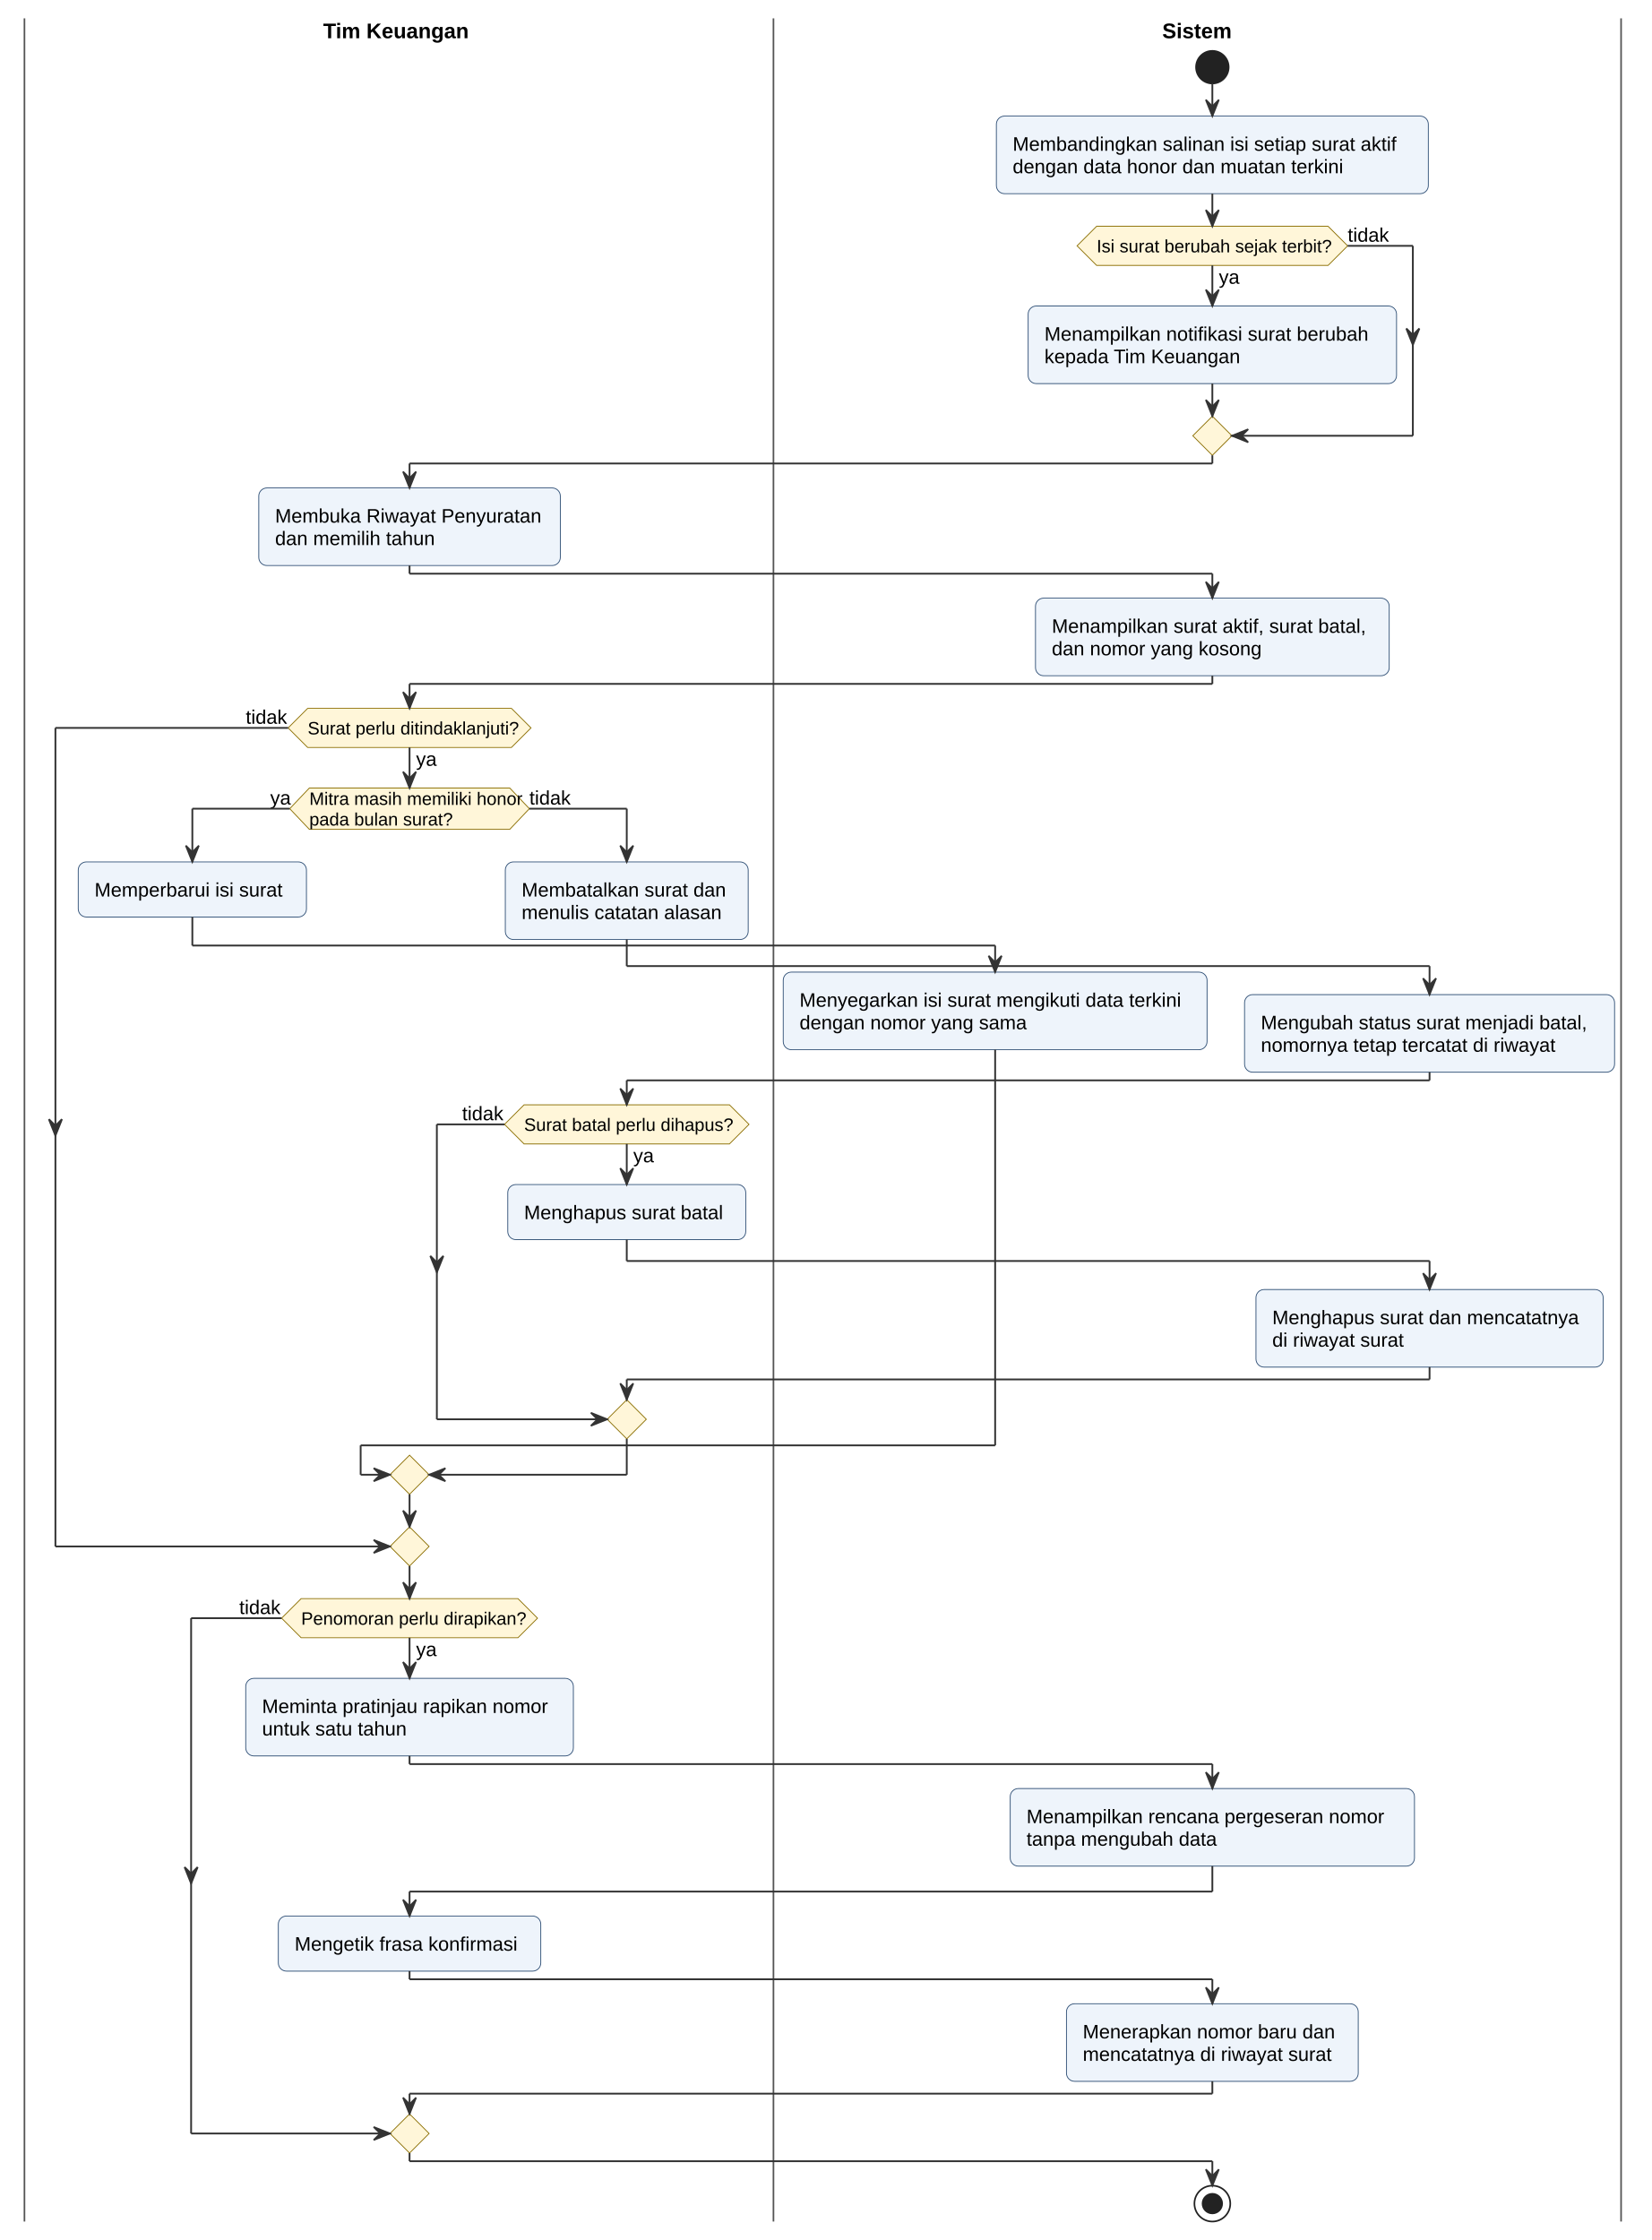
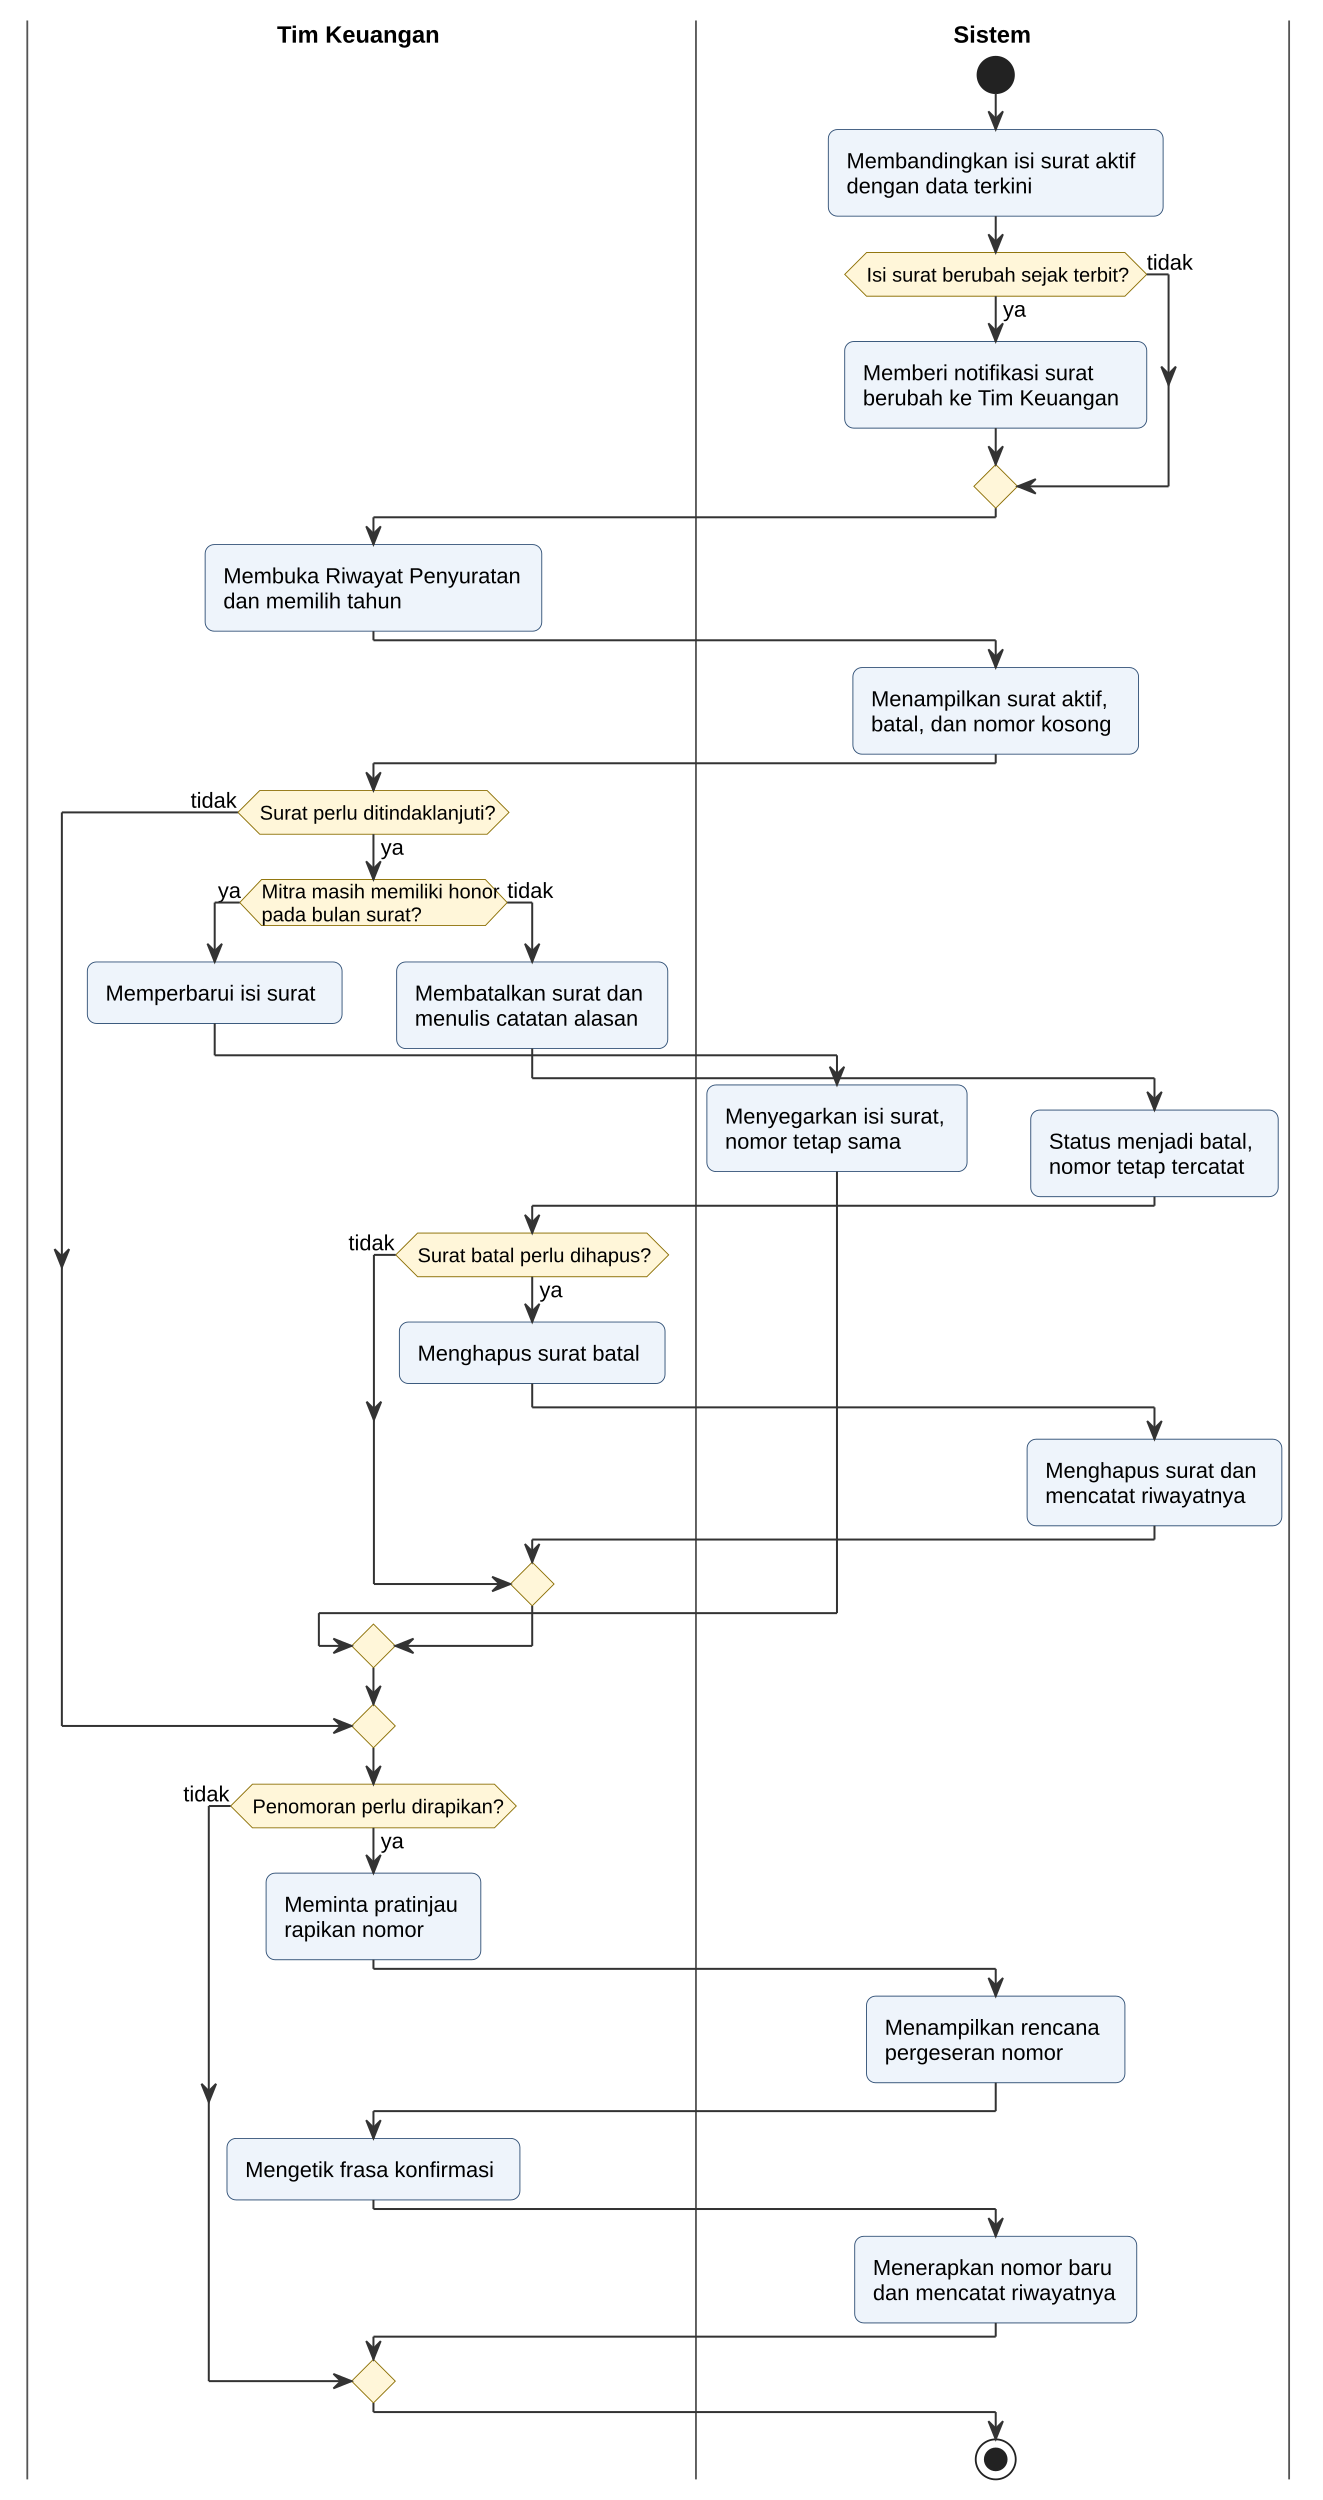
- <svg xmlns="http://www.w3.org/2000/svg" contentStyleType="text/css" height="1374px" preserveAspectRatio="none" style="width:1013px;height:1374px;background:#FFFFFF;" version="1.1" viewBox="0 0 1013 1374" width="1013px" zoomAndPan="magnify">
+ <svg xmlns="http://www.w3.org/2000/svg" contentStyleType="text/css" height="1374px" preserveAspectRatio="none" style="width:727px;height:1374px;background:#FFFFFF;" version="1.1" viewBox="0 0 727 1374" width="727px" zoomAndPan="magnify">
  <defs />
  <g>
-     <rect fill="none" height="14.949" style="stroke:none;stroke-width:1.0;" width="980.5" x="15" y="11.255" />
-     <rect fill="#EEF4FB" height="47.598" rx="5" ry="5" style="stroke:#2F4F75;stroke-width:0.5;" width="185" x="158.75" y="299.298" />
-     <text fill="#000000" font-family="Arial" font-size="12" lengthAdjust="spacing" textLength="165" x="168.75" y="320.554">Membuka Riwayat Penyuratan</text>
-     <text fill="#000000" font-family="Arial" font-size="12" lengthAdjust="spacing" textLength="103" x="168.75" y="334.353">dan memilih tahun</text>
-     <polygon fill="#FFF6D9" points="189.75,483.393,312.75,483.393,324.75,496.042,312.75,508.691,189.75,508.691,177.75,496.042,189.75,483.393" style="stroke:#8A6D00;stroke-width:0.5;" />
-     <text fill="#000000" font-family="Arial" font-size="11" lengthAdjust="spacing" textLength="123" x="189.75" y="493.711">Mitra masih memiliki honor</text>
-     <text fill="#000000" font-family="Arial" font-size="11" lengthAdjust="spacing" textLength="87" x="189.75" y="506.36">pada bulan surat?</text>
-     <text fill="#000000" font-family="Arial" font-size="12" lengthAdjust="spacing" textLength="12" x="165.75" y="493.499">ya</text>
-     <text fill="#000000" font-family="Arial" font-size="12" lengthAdjust="spacing" textLength="26" x="324.75" y="493.499">tidak</text>
+     <rect fill="none" height="14.949" style="stroke:none;stroke-width:1.0;" width="694.5" x="15" y="11.255" />
+     <rect fill="#EEF4FB" height="47.598" rx="5" ry="5" style="stroke:#2F4F75;stroke-width:0.5;" width="185" x="112.75" y="299.298" />
+     <text fill="#000000" font-family="Arial" font-size="12" lengthAdjust="spacing" textLength="165" x="122.75" y="320.554">Membuka Riwayat Penyuratan</text>
+     <text fill="#000000" font-family="Arial" font-size="12" lengthAdjust="spacing" textLength="103" x="122.75" y="334.353">dan memilih tahun</text>
+     <polygon fill="#FFF6D9" points="143.75,483.393,266.75,483.393,278.75,496.042,266.75,508.691,143.75,508.691,131.75,496.042,143.75,483.393" style="stroke:#8A6D00;stroke-width:0.5;" />
+     <text fill="#000000" font-family="Arial" font-size="11" lengthAdjust="spacing" textLength="123" x="143.75" y="493.711">Mitra masih memiliki honor</text>
+     <text fill="#000000" font-family="Arial" font-size="11" lengthAdjust="spacing" textLength="87" x="143.75" y="506.36">pada bulan surat?</text>
+     <text fill="#000000" font-family="Arial" font-size="12" lengthAdjust="spacing" textLength="12" x="119.75" y="493.499">ya</text>
+     <text fill="#000000" font-family="Arial" font-size="12" lengthAdjust="spacing" textLength="26" x="278.75" y="493.499">tidak</text>
    <rect fill="#EEF4FB" height="33.799" rx="5" ry="5" style="stroke:#2F4F75;stroke-width:0.5;" width="140" x="48" y="528.691" />
    <text fill="#000000" font-family="Arial" font-size="12" lengthAdjust="spacing" textLength="120" x="58" y="549.947">Memperbarui isi surat</text>
-     <rect fill="#EEF4FB" height="47.598" rx="5" ry="5" style="stroke:#2F4F75;stroke-width:0.5;" width="149" x="310" y="528.691" />
-     <text fill="#000000" font-family="Arial" font-size="12" lengthAdjust="spacing" textLength="129" x="320" y="549.947">Membatalkan surat dan</text>
-     <text fill="#000000" font-family="Arial" font-size="12" lengthAdjust="spacing" textLength="129" x="320" y="563.746">menulis catatan alasan</text>
-     <rect fill="#EEF4FB" height="33.799" rx="5" ry="5" style="stroke:#2F4F75;stroke-width:0.5;" width="146" x="311.5" y="726.585" />
-     <text fill="#000000" font-family="Arial" font-size="12" lengthAdjust="spacing" textLength="126" x="321.5" y="747.84">Menghapus surat batal</text>
-     <polygon fill="#FFF6D9" points="321.5,677.685,447.5,677.685,459.5,689.685,447.5,701.685,321.5,701.685,309.5,689.685,321.5,677.685" style="stroke:#8A6D00;stroke-width:0.5;" />
-     <text fill="#000000" font-family="Arial" font-size="12" lengthAdjust="spacing" textLength="12" x="388.5" y="712.941">ya</text>
-     <text fill="#000000" font-family="Arial" font-size="11" lengthAdjust="spacing" textLength="126" x="321.5" y="693.678">Surat batal perlu dihapus?</text>
-     <text fill="#000000" font-family="Arial" font-size="12" lengthAdjust="spacing" textLength="26" x="283.5" y="687.142">tidak</text>
-     <polygon fill="#FFF6D9" points="384.5,858.582,396.5,870.582,384.5,882.582,372.5,870.582,384.5,858.582" style="stroke:#8A6D00;stroke-width:0.5;" />
-     <polygon fill="#FFF6D9" points="251.25,892.582,263.25,904.582,251.25,916.582,239.25,904.582,251.25,892.582" style="stroke:#8A6D00;stroke-width:0.5;" />
-     <polygon fill="#FFF6D9" points="188.75,434.494,313.75,434.494,325.75,446.494,313.75,458.494,188.75,458.494,176.75,446.494,188.75,434.494" style="stroke:#8A6D00;stroke-width:0.5;" />
-     <text fill="#000000" font-family="Arial" font-size="12" lengthAdjust="spacing" textLength="12" x="255.25" y="469.75">ya</text>
-     <text fill="#000000" font-family="Arial" font-size="11" lengthAdjust="spacing" textLength="125" x="188.75" y="450.487">Surat perlu ditindaklanjuti?</text>
-     <text fill="#000000" font-family="Arial" font-size="12" lengthAdjust="spacing" textLength="26" x="150.75" y="443.951">tidak</text>
-     <polygon fill="#FFF6D9" points="251.25,936.582,263.25,948.582,251.25,960.582,239.25,948.582,251.25,936.582" style="stroke:#8A6D00;stroke-width:0.5;" />
-     <rect fill="#EEF4FB" height="47.598" rx="5" ry="5" style="stroke:#2F4F75;stroke-width:0.5;" width="201" x="150.75" y="1029.481" />
-     <text fill="#000000" font-family="Arial" font-size="12" lengthAdjust="spacing" textLength="181" x="160.75" y="1050.737">Meminta pratinjau rapikan nomor</text>
-     <text fill="#000000" font-family="Arial" font-size="12" lengthAdjust="spacing" textLength="91" x="160.75" y="1064.536">untuk satu tahun</text>
-     <rect fill="#EEF4FB" height="33.799" rx="5" ry="5" style="stroke:#2F4F75;stroke-width:0.5;" width="161" x="170.75" y="1175.277" />
-     <text fill="#000000" font-family="Arial" font-size="12" lengthAdjust="spacing" textLength="141" x="180.75" y="1196.533">Mengetik frasa konfirmasi</text>
-     <polygon fill="#FFF6D9" points="184.75,980.582,317.75,980.582,329.75,992.582,317.75,1004.582,184.75,1004.582,172.75,992.582,184.75,980.582" style="stroke:#8A6D00;stroke-width:0.5;" />
-     <text fill="#000000" font-family="Arial" font-size="12" lengthAdjust="spacing" textLength="12" x="255.25" y="1015.837">ya</text>
-     <text fill="#000000" font-family="Arial" font-size="11" lengthAdjust="spacing" textLength="133" x="184.75" y="996.575">Penomoran perlu dirapikan?</text>
-     <text fill="#000000" font-family="Arial" font-size="12" lengthAdjust="spacing" textLength="26" x="146.75" y="990.039">tidak</text>
-     <polygon fill="#FFF6D9" points="251.25,1296.673,263.25,1308.673,251.25,1320.673,239.25,1308.673,251.25,1296.673" style="stroke:#8A6D00;stroke-width:0.5;" />
+     <rect fill="#EEF4FB" height="47.598" rx="5" ry="5" style="stroke:#2F4F75;stroke-width:0.5;" width="149" x="218" y="528.691" />
+     <text fill="#000000" font-family="Arial" font-size="12" lengthAdjust="spacing" textLength="129" x="228" y="549.947">Membatalkan surat dan</text>
+     <text fill="#000000" font-family="Arial" font-size="12" lengthAdjust="spacing" textLength="129" x="228" y="563.746">menulis catatan alasan</text>
+     <rect fill="#EEF4FB" height="33.799" rx="5" ry="5" style="stroke:#2F4F75;stroke-width:0.5;" width="146" x="219.5" y="726.585" />
+     <text fill="#000000" font-family="Arial" font-size="12" lengthAdjust="spacing" textLength="126" x="229.5" y="747.84">Menghapus surat batal</text>
+     <polygon fill="#FFF6D9" points="229.5,677.685,355.5,677.685,367.5,689.685,355.5,701.685,229.5,701.685,217.5,689.685,229.5,677.685" style="stroke:#8A6D00;stroke-width:0.5;" />
+     <text fill="#000000" font-family="Arial" font-size="12" lengthAdjust="spacing" textLength="12" x="296.5" y="712.941">ya</text>
+     <text fill="#000000" font-family="Arial" font-size="11" lengthAdjust="spacing" textLength="126" x="229.5" y="693.678">Surat batal perlu dihapus?</text>
+     <text fill="#000000" font-family="Arial" font-size="12" lengthAdjust="spacing" textLength="26" x="191.5" y="687.142">tidak</text>
+     <polygon fill="#FFF6D9" points="292.5,858.582,304.5,870.582,292.5,882.582,280.5,870.582,292.5,858.582" style="stroke:#8A6D00;stroke-width:0.5;" />
+     <polygon fill="#FFF6D9" points="205.25,892.582,217.25,904.582,205.25,916.582,193.25,904.582,205.25,892.582" style="stroke:#8A6D00;stroke-width:0.5;" />
+     <polygon fill="#FFF6D9" points="142.75,434.494,267.75,434.494,279.75,446.494,267.75,458.494,142.75,458.494,130.75,446.494,142.75,434.494" style="stroke:#8A6D00;stroke-width:0.5;" />
+     <text fill="#000000" font-family="Arial" font-size="12" lengthAdjust="spacing" textLength="12" x="209.25" y="469.75">ya</text>
+     <text fill="#000000" font-family="Arial" font-size="11" lengthAdjust="spacing" textLength="125" x="142.75" y="450.487">Surat perlu ditindaklanjuti?</text>
+     <text fill="#000000" font-family="Arial" font-size="12" lengthAdjust="spacing" textLength="26" x="104.75" y="443.951">tidak</text>
+     <polygon fill="#FFF6D9" points="205.25,936.582,217.25,948.582,205.25,960.582,193.25,948.582,205.25,936.582" style="stroke:#8A6D00;stroke-width:0.5;" />
+     <rect fill="#EEF4FB" height="47.598" rx="5" ry="5" style="stroke:#2F4F75;stroke-width:0.5;" width="118" x="146.25" y="1029.481" />
+     <text fill="#000000" font-family="Arial" font-size="12" lengthAdjust="spacing" textLength="98" x="156.25" y="1050.737">Meminta pratinjau</text>
+     <text fill="#000000" font-family="Arial" font-size="12" lengthAdjust="spacing" textLength="80" x="156.25" y="1064.536">rapikan nomor</text>
+     <rect fill="#EEF4FB" height="33.799" rx="5" ry="5" style="stroke:#2F4F75;stroke-width:0.5;" width="161" x="124.75" y="1175.277" />
+     <text fill="#000000" font-family="Arial" font-size="12" lengthAdjust="spacing" textLength="141" x="134.75" y="1196.533">Mengetik frasa konfirmasi</text>
+     <polygon fill="#FFF6D9" points="138.75,980.582,271.75,980.582,283.75,992.582,271.75,1004.582,138.75,1004.582,126.75,992.582,138.75,980.582" style="stroke:#8A6D00;stroke-width:0.5;" />
+     <text fill="#000000" font-family="Arial" font-size="12" lengthAdjust="spacing" textLength="12" x="209.25" y="1015.837">ya</text>
+     <text fill="#000000" font-family="Arial" font-size="11" lengthAdjust="spacing" textLength="133" x="138.75" y="996.575">Penomoran perlu dirapikan?</text>
+     <text fill="#000000" font-family="Arial" font-size="12" lengthAdjust="spacing" textLength="26" x="100.75" y="990.039">tidak</text>
+     <polygon fill="#FFF6D9" points="205.25,1296.673,217.25,1308.673,205.25,1320.673,193.25,1308.673,205.25,1296.673" style="stroke:#8A6D00;stroke-width:0.5;" />
    <line style="stroke:#555555;stroke-width:1.0;" x1="15" x2="15" y1="11.255" y2="1362.673" />
-     <ellipse cx="743.75" cy="41.204" fill="#222222" rx="10" ry="10" style="stroke:#222222;stroke-width:1.0;" />
-     <rect fill="#EEF4FB" height="47.598" rx="5" ry="5" style="stroke:#2F4F75;stroke-width:0.5;" width="265" x="611.25" y="71.204" />
-     <text fill="#000000" font-family="Arial" font-size="12" lengthAdjust="spacing" textLength="245" x="621.25" y="92.46">Membandingkan salinan isi setiap surat aktif</text>
-     <text fill="#000000" font-family="Arial" font-size="12" lengthAdjust="spacing" textLength="209" x="621.25" y="106.258">dengan data honor dan muatan terkini</text>
-     <rect fill="#EEF4FB" height="47.598" rx="5" ry="5" style="stroke:#2F4F75;stroke-width:0.5;" width="226" x="630.75" y="187.701" />
-     <text fill="#000000" font-family="Arial" font-size="12" lengthAdjust="spacing" textLength="206" x="640.75" y="208.957">Menampilkan notifikasi surat berubah</text>
-     <text fill="#000000" font-family="Arial" font-size="12" lengthAdjust="spacing" textLength="125" x="640.75" y="222.755">kepada Tim Keuangan</text>
-     <polygon fill="#FFF6D9" points="672.75,138.801,814.75,138.801,826.75,150.801,814.75,162.801,672.75,162.801,660.75,150.801,672.75,138.801" style="stroke:#8A6D00;stroke-width:0.5;" />
-     <text fill="#000000" font-family="Arial" font-size="12" lengthAdjust="spacing" textLength="12" x="747.75" y="174.057">ya</text>
-     <text fill="#000000" font-family="Arial" font-size="11" lengthAdjust="spacing" textLength="142" x="672.75" y="154.795">Isi surat berubah sejak terbit?</text>
-     <text fill="#000000" font-family="Arial" font-size="12" lengthAdjust="spacing" textLength="26" x="826.75" y="148.258">tidak</text>
-     <polygon fill="#FFF6D9" points="743.75,255.298,755.75,267.298,743.75,279.298,731.75,267.298,743.75,255.298" style="stroke:#8A6D00;stroke-width:0.5;" />
-     <rect fill="#EEF4FB" height="47.598" rx="5" ry="5" style="stroke:#2F4F75;stroke-width:0.5;" width="217" x="635.25" y="366.896" />
-     <text fill="#000000" font-family="Arial" font-size="12" lengthAdjust="spacing" textLength="197" x="645.25" y="388.152">Menampilkan surat aktif, surat batal,</text>
-     <text fill="#000000" font-family="Arial" font-size="12" lengthAdjust="spacing" textLength="133" x="645.25" y="401.951">dan nomor yang kosong</text>
-     <rect fill="#EEF4FB" height="47.598" rx="5" ry="5" style="stroke:#2F4F75;stroke-width:0.5;" width="260" x="480.5" y="596.289" />
-     <text fill="#000000" font-family="Arial" font-size="12" lengthAdjust="spacing" textLength="240" x="490.5" y="617.544">Menyegarkan isi surat mengikuti data terkini</text>
-     <text fill="#000000" font-family="Arial" font-size="12" lengthAdjust="spacing" textLength="145" x="490.5" y="631.343">dengan nomor yang sama</text>
-     <rect fill="#EEF4FB" height="47.598" rx="5" ry="5" style="stroke:#2F4F75;stroke-width:0.5;" width="227" x="763.5" y="610.087" />
-     <text fill="#000000" font-family="Arial" font-size="12" lengthAdjust="spacing" textLength="207" x="773.5" y="631.343">Mengubah status surat menjadi batal,</text>
-     <text fill="#000000" font-family="Arial" font-size="12" lengthAdjust="spacing" textLength="182" x="773.5" y="645.142">nomornya tetap tercatat di riwayat</text>
-     <rect fill="#EEF4FB" height="47.598" rx="5" ry="5" style="stroke:#2F4F75;stroke-width:0.5;" width="213" x="770.5" y="790.984" />
-     <text fill="#000000" font-family="Arial" font-size="12" lengthAdjust="spacing" textLength="193" x="780.5" y="812.24">Menghapus surat dan mencatatnya</text>
-     <text fill="#000000" font-family="Arial" font-size="12" lengthAdjust="spacing" textLength="82" x="780.5" y="826.039">di riwayat surat</text>
-     <rect fill="#EEF4FB" height="47.598" rx="5" ry="5" style="stroke:#2F4F75;stroke-width:0.5;" width="248" x="619.75" y="1097.079" />
-     <text fill="#000000" font-family="Arial" font-size="12" lengthAdjust="spacing" textLength="228" x="629.75" y="1118.334">Menampilkan rencana pergeseran nomor</text>
-     <text fill="#000000" font-family="Arial" font-size="12" lengthAdjust="spacing" textLength="121" x="629.75" y="1132.133">tanpa mengubah data</text>
-     <rect fill="#EEF4FB" height="47.598" rx="5" ry="5" style="stroke:#2F4F75;stroke-width:0.5;" width="179" x="654.25" y="1229.076" />
-     <text fill="#000000" font-family="Arial" font-size="12" lengthAdjust="spacing" textLength="159" x="664.25" y="1250.332">Menerapkan nomor baru dan</text>
-     <text fill="#000000" font-family="Arial" font-size="12" lengthAdjust="spacing" textLength="155" x="664.25" y="1264.13">mencatatnya di riwayat surat</text>
-     <ellipse cx="743.75" cy="1351.673" fill="none" rx="11" ry="11" style="stroke:#222222;stroke-width:1.0;" />
-     <ellipse cx="743.75" cy="1351.673" fill="#222222" rx="6" ry="6" style="stroke:#222222;stroke-width:1.0;" />
-     <line style="stroke:#555555;stroke-width:1.0;" x1="474.5" x2="474.5" y1="11.255" y2="1362.673" />
-     <line style="stroke:#555555;stroke-width:1.0;" x1="994.5" x2="994.5" y1="11.255" y2="1362.673" />
-     <line style="stroke:#333333;stroke-width:1.1;" x1="384.5" x2="384.5" y1="701.685" y2="726.585" />
-     <polygon fill="#333333" points="380.5,716.585,384.5,726.585,388.5,716.585,384.5,720.585" style="stroke:#333333;stroke-width:1.0;" />
-     <line style="stroke:#333333;stroke-width:1.1;" x1="309.5" x2="268" y1="689.685" y2="689.685" />
-     <polygon fill="#333333" points="264,770.383,268,780.383,272,770.383,268,774.383" style="stroke:#333333;stroke-width:1.1;" />
-     <line style="stroke:#333333;stroke-width:1.1;" x1="268" x2="268" y1="689.685" y2="870.582" />
-     <line style="stroke:#333333;stroke-width:1.1;" x1="268" x2="372.5" y1="870.582" y2="870.582" />
-     <polygon fill="#333333" points="362.5,866.582,372.5,870.582,362.5,874.582,366.5,870.582" style="stroke:#333333;stroke-width:1.0;" />
-     <line style="stroke:#333333;stroke-width:1.1;" x1="177.75" x2="118" y1="496.042" y2="496.042" />
+     <ellipse cx="547.25" cy="41.204" fill="#222222" rx="10" ry="10" style="stroke:#222222;stroke-width:1.0;" />
+     <rect fill="#EEF4FB" height="47.598" rx="5" ry="5" style="stroke:#2F4F75;stroke-width:0.5;" width="184" x="455.25" y="71.204" />
+     <text fill="#000000" font-family="Arial" font-size="12" lengthAdjust="spacing" textLength="164" x="465.25" y="92.46">Membandingkan isi surat aktif</text>
+     <text fill="#000000" font-family="Arial" font-size="12" lengthAdjust="spacing" textLength="105" x="465.25" y="106.258">dengan data terkini</text>
+     <rect fill="#EEF4FB" height="47.598" rx="5" ry="5" style="stroke:#2F4F75;stroke-width:0.5;" width="166" x="464.25" y="187.701" />
+     <text fill="#000000" font-family="Arial" font-size="12" lengthAdjust="spacing" textLength="131" x="474.25" y="208.957">Memberi notifikasi surat</text>
+     <text fill="#000000" font-family="Arial" font-size="12" lengthAdjust="spacing" textLength="146" x="474.25" y="222.755">berubah ke Tim Keuangan</text>
+     <polygon fill="#FFF6D9" points="476.25,138.801,618.25,138.801,630.25,150.801,618.25,162.801,476.25,162.801,464.25,150.801,476.25,138.801" style="stroke:#8A6D00;stroke-width:0.5;" />
+     <text fill="#000000" font-family="Arial" font-size="12" lengthAdjust="spacing" textLength="12" x="551.25" y="174.057">ya</text>
+     <text fill="#000000" font-family="Arial" font-size="11" lengthAdjust="spacing" textLength="142" x="476.25" y="154.795">Isi surat berubah sejak terbit?</text>
+     <text fill="#000000" font-family="Arial" font-size="12" lengthAdjust="spacing" textLength="26" x="630.25" y="148.258">tidak</text>
+     <polygon fill="#FFF6D9" points="547.25,255.298,559.25,267.298,547.25,279.298,535.25,267.298,547.25,255.298" style="stroke:#8A6D00;stroke-width:0.5;" />
+     <rect fill="#EEF4FB" height="47.598" rx="5" ry="5" style="stroke:#2F4F75;stroke-width:0.5;" width="157" x="468.75" y="366.896" />
+     <text fill="#000000" font-family="Arial" font-size="12" lengthAdjust="spacing" textLength="133" x="478.75" y="388.152">Menampilkan surat aktif,</text>
+     <text fill="#000000" font-family="Arial" font-size="12" lengthAdjust="spacing" textLength="137" x="478.75" y="401.951">batal, dan nomor kosong</text>
+     <rect fill="#EEF4FB" height="47.598" rx="5" ry="5" style="stroke:#2F4F75;stroke-width:0.5;" width="143" x="388.5" y="596.289" />
+     <text fill="#000000" font-family="Arial" font-size="12" lengthAdjust="spacing" textLength="123" x="398.5" y="617.544">Menyegarkan isi surat,</text>
+     <text fill="#000000" font-family="Arial" font-size="12" lengthAdjust="spacing" textLength="101" x="398.5" y="631.343">nomor tetap sama</text>
+     <rect fill="#EEF4FB" height="47.598" rx="5" ry="5" style="stroke:#2F4F75;stroke-width:0.5;" width="136" x="566.5" y="610.087" />
+     <text fill="#000000" font-family="Arial" font-size="12" lengthAdjust="spacing" textLength="116" x="576.5" y="631.343">Status menjadi batal,</text>
+     <text fill="#000000" font-family="Arial" font-size="12" lengthAdjust="spacing" textLength="109" x="576.5" y="645.142">nomor tetap tercatat</text>
+     <rect fill="#EEF4FB" height="47.598" rx="5" ry="5" style="stroke:#2F4F75;stroke-width:0.5;" width="140" x="564.5" y="790.984" />
+     <text fill="#000000" font-family="Arial" font-size="12" lengthAdjust="spacing" textLength="120" x="574.5" y="812.24">Menghapus surat dan</text>
+     <text fill="#000000" font-family="Arial" font-size="12" lengthAdjust="spacing" textLength="111" x="574.5" y="826.039">mencatat riwayatnya</text>
+     <rect fill="#EEF4FB" height="47.598" rx="5" ry="5" style="stroke:#2F4F75;stroke-width:0.5;" width="142" x="476.25" y="1097.079" />
+     <text fill="#000000" font-family="Arial" font-size="12" lengthAdjust="spacing" textLength="122" x="486.25" y="1118.334">Menampilkan rencana</text>
+     <text fill="#000000" font-family="Arial" font-size="12" lengthAdjust="spacing" textLength="103" x="486.25" y="1132.133">pergeseran nomor</text>
+     <rect fill="#EEF4FB" height="47.598" rx="5" ry="5" style="stroke:#2F4F75;stroke-width:0.5;" width="155" x="469.75" y="1229.076" />
+     <text fill="#000000" font-family="Arial" font-size="12" lengthAdjust="spacing" textLength="135" x="479.75" y="1250.332">Menerapkan nomor baru</text>
+     <text fill="#000000" font-family="Arial" font-size="12" lengthAdjust="spacing" textLength="135" x="479.75" y="1264.13">dan mencatat riwayatnya</text>
+     <ellipse cx="547.25" cy="1351.673" fill="none" rx="11" ry="11" style="stroke:#222222;stroke-width:1.0;" />
+     <ellipse cx="547.25" cy="1351.673" fill="#222222" rx="6" ry="6" style="stroke:#222222;stroke-width:1.0;" />
+     <line style="stroke:#555555;stroke-width:1.0;" x1="382.5" x2="382.5" y1="11.255" y2="1362.673" />
+     <line style="stroke:#555555;stroke-width:1.0;" x1="708.5" x2="708.5" y1="11.255" y2="1362.673" />
+     <line style="stroke:#333333;stroke-width:1.1;" x1="292.5" x2="292.5" y1="701.685" y2="726.585" />
+     <polygon fill="#333333" points="288.5,716.585,292.5,726.585,296.5,716.585,292.5,720.585" style="stroke:#333333;stroke-width:1.0;" />
+     <line style="stroke:#333333;stroke-width:1.1;" x1="217.5" x2="205.5" y1="689.685" y2="689.685" />
+     <polygon fill="#333333" points="201.5,770.383,205.5,780.383,209.5,770.383,205.5,774.383" style="stroke:#333333;stroke-width:1.1;" />
+     <line style="stroke:#333333;stroke-width:1.1;" x1="205.5" x2="205.5" y1="689.685" y2="870.582" />
+     <line style="stroke:#333333;stroke-width:1.1;" x1="205.5" x2="280.5" y1="870.582" y2="870.582" />
+     <polygon fill="#333333" points="270.5,866.582,280.5,870.582,270.5,874.582,274.5,870.582" style="stroke:#333333;stroke-width:1.0;" />
+     <line style="stroke:#333333;stroke-width:1.1;" x1="131.75" x2="118" y1="496.042" y2="496.042" />
    <line style="stroke:#333333;stroke-width:1.1;" x1="118" x2="118" y1="496.042" y2="528.691" />
    <polygon fill="#333333" points="114,518.691,118,528.691,122,518.691,118,522.691" style="stroke:#333333;stroke-width:1.0;" />
-     <line style="stroke:#333333;stroke-width:1.1;" x1="324.75" x2="384.5" y1="496.042" y2="496.042" />
-     <line style="stroke:#333333;stroke-width:1.1;" x1="384.5" x2="384.5" y1="496.042" y2="528.691" />
-     <polygon fill="#333333" points="380.5,518.691,384.5,528.691,388.5,518.691,384.5,522.691" style="stroke:#333333;stroke-width:1.0;" />
-     <line style="stroke:#333333;stroke-width:1.1;" x1="384.5" x2="384.5" y1="882.582" y2="904.582" />
-     <line style="stroke:#333333;stroke-width:1.1;" x1="384.5" x2="263.25" y1="904.582" y2="904.582" />
-     <polygon fill="#333333" points="273.25,900.582,263.25,904.582,273.25,908.582,269.25,904.582" style="stroke:#333333;stroke-width:1.0;" />
-     <line style="stroke:#333333;stroke-width:1.1;" x1="251.25" x2="251.25" y1="458.494" y2="483.393" />
-     <polygon fill="#333333" points="247.25,473.393,251.25,483.393,255.25,473.393,251.25,477.393" style="stroke:#333333;stroke-width:1.0;" />
-     <line style="stroke:#333333;stroke-width:1.1;" x1="176.75" x2="34" y1="446.494" y2="446.494" />
+     <line style="stroke:#333333;stroke-width:1.1;" x1="278.75" x2="292.5" y1="496.042" y2="496.042" />
+     <line style="stroke:#333333;stroke-width:1.1;" x1="292.5" x2="292.5" y1="496.042" y2="528.691" />
+     <polygon fill="#333333" points="288.5,518.691,292.5,528.691,296.5,518.691,292.5,522.691" style="stroke:#333333;stroke-width:1.0;" />
+     <line style="stroke:#333333;stroke-width:1.1;" x1="292.5" x2="292.5" y1="882.582" y2="904.582" />
+     <line style="stroke:#333333;stroke-width:1.1;" x1="292.5" x2="217.25" y1="904.582" y2="904.582" />
+     <polygon fill="#333333" points="227.25,900.582,217.25,904.582,227.25,908.582,223.25,904.582" style="stroke:#333333;stroke-width:1.0;" />
+     <line style="stroke:#333333;stroke-width:1.1;" x1="205.25" x2="205.25" y1="458.494" y2="483.393" />
+     <polygon fill="#333333" points="201.25,473.393,205.25,483.393,209.25,473.393,205.25,477.393" style="stroke:#333333;stroke-width:1.0;" />
+     <line style="stroke:#333333;stroke-width:1.1;" x1="130.75" x2="34" y1="446.494" y2="446.494" />
    <polygon fill="#333333" points="30,686.536,34,696.536,38,686.536,34,690.536" style="stroke:#333333;stroke-width:1.1;" />
    <line style="stroke:#333333;stroke-width:1.1;" x1="34" x2="34" y1="446.494" y2="948.582" />
-     <line style="stroke:#333333;stroke-width:1.1;" x1="34" x2="239.25" y1="948.582" y2="948.582" />
-     <polygon fill="#333333" points="229.25,944.582,239.25,948.582,229.25,952.582,233.25,948.582" style="stroke:#333333;stroke-width:1.0;" />
-     <line style="stroke:#333333;stroke-width:1.1;" x1="251.25" x2="251.25" y1="916.582" y2="936.582" />
-     <polygon fill="#333333" points="247.25,926.582,251.25,936.582,255.25,926.582,251.25,930.582" style="stroke:#333333;stroke-width:1.0;" />
-     <line style="stroke:#333333;stroke-width:1.1;" x1="251.25" x2="251.25" y1="1004.582" y2="1029.481" />
-     <polygon fill="#333333" points="247.25,1019.481,251.25,1029.481,255.25,1019.481,251.25,1023.481" style="stroke:#333333;stroke-width:1.0;" />
-     <line style="stroke:#333333;stroke-width:1.1;" x1="172.75" x2="117.25" y1="992.582" y2="992.582" />
-     <polygon fill="#333333" points="113.25,1145.277,117.25,1155.277,121.25,1145.277,117.25,1149.277" style="stroke:#333333;stroke-width:1.1;" />
-     <line style="stroke:#333333;stroke-width:1.1;" x1="117.25" x2="117.25" y1="992.582" y2="1308.673" />
-     <line style="stroke:#333333;stroke-width:1.1;" x1="117.25" x2="239.25" y1="1308.673" y2="1308.673" />
-     <polygon fill="#333333" points="229.25,1304.673,239.25,1308.673,229.25,1312.673,233.25,1308.673" style="stroke:#333333;stroke-width:1.0;" />
-     <line style="stroke:#333333;stroke-width:1.1;" x1="251.25" x2="251.25" y1="960.582" y2="980.582" />
-     <polygon fill="#333333" points="247.25,970.582,251.25,980.582,255.25,970.582,251.25,974.582" style="stroke:#333333;stroke-width:1.0;" />
-     <line style="stroke:#333333;stroke-width:1.1;" x1="743.75" x2="743.75" y1="51.204" y2="71.204" />
-     <polygon fill="#333333" points="739.75,61.204,743.75,71.204,747.75,61.204,743.75,65.204" style="stroke:#333333;stroke-width:1.0;" />
-     <line style="stroke:#333333;stroke-width:1.1;" x1="743.75" x2="743.75" y1="162.801" y2="187.701" />
-     <polygon fill="#333333" points="739.75,177.701,743.75,187.701,747.75,177.701,743.75,181.701" style="stroke:#333333;stroke-width:1.0;" />
-     <line style="stroke:#333333;stroke-width:1.1;" x1="826.75" x2="866.75" y1="150.801" y2="150.801" />
-     <polygon fill="#333333" points="862.75,201.5,866.75,211.5,870.75,201.5,866.75,205.5" style="stroke:#333333;stroke-width:1.1;" />
-     <line style="stroke:#333333;stroke-width:1.1;" x1="866.75" x2="866.75" y1="150.801" y2="267.298" />
-     <line style="stroke:#333333;stroke-width:1.1;" x1="866.75" x2="755.75" y1="267.298" y2="267.298" />
-     <polygon fill="#333333" points="765.75,263.298,755.75,267.298,765.75,271.298,761.75,267.298" style="stroke:#333333;stroke-width:1.0;" />
-     <line style="stroke:#333333;stroke-width:1.1;" x1="743.75" x2="743.75" y1="235.298" y2="255.298" />
-     <polygon fill="#333333" points="739.75,245.298,743.75,255.298,747.75,245.298,743.75,249.298" style="stroke:#333333;stroke-width:1.0;" />
-     <line style="stroke:#333333;stroke-width:1.1;" x1="743.75" x2="743.75" y1="118.801" y2="138.801" />
-     <polygon fill="#333333" points="739.75,128.801,743.75,138.801,747.75,128.801,743.75,132.801" style="stroke:#333333;stroke-width:1.0;" />
-     <line style="stroke:#333333;stroke-width:1.1;" x1="743.75" x2="743.75" y1="279.298" y2="284.298" />
-     <line style="stroke:#333333;stroke-width:1.1;" x1="743.75" x2="251.25" y1="284.298" y2="284.298" />
-     <line style="stroke:#333333;stroke-width:1.1;" x1="251.25" x2="251.25" y1="284.298" y2="299.298" />
-     <polygon fill="#333333" points="247.25,289.298,251.25,299.298,255.25,289.298,251.25,293.298" style="stroke:#333333;stroke-width:1.0;" />
-     <line style="stroke:#333333;stroke-width:1.1;" x1="251.25" x2="251.25" y1="346.896" y2="351.896" />
-     <line style="stroke:#333333;stroke-width:1.1;" x1="251.25" x2="743.75" y1="351.896" y2="351.896" />
-     <line style="stroke:#333333;stroke-width:1.1;" x1="743.75" x2="743.75" y1="351.896" y2="366.896" />
-     <polygon fill="#333333" points="739.75,356.896,743.75,366.896,747.75,356.896,743.75,360.896" style="stroke:#333333;stroke-width:1.0;" />
+     <line style="stroke:#333333;stroke-width:1.1;" x1="34" x2="193.25" y1="948.582" y2="948.582" />
+     <polygon fill="#333333" points="183.25,944.582,193.25,948.582,183.25,952.582,187.25,948.582" style="stroke:#333333;stroke-width:1.0;" />
+     <line style="stroke:#333333;stroke-width:1.1;" x1="205.25" x2="205.25" y1="916.582" y2="936.582" />
+     <polygon fill="#333333" points="201.25,926.582,205.25,936.582,209.25,926.582,205.25,930.582" style="stroke:#333333;stroke-width:1.0;" />
+     <line style="stroke:#333333;stroke-width:1.1;" x1="205.25" x2="205.25" y1="1004.582" y2="1029.481" />
+     <polygon fill="#333333" points="201.25,1019.481,205.25,1029.481,209.25,1019.481,205.25,1023.481" style="stroke:#333333;stroke-width:1.0;" />
+     <line style="stroke:#333333;stroke-width:1.1;" x1="126.75" x2="114.75" y1="992.582" y2="992.582" />
+     <polygon fill="#333333" points="110.75,1145.277,114.75,1155.277,118.75,1145.277,114.75,1149.277" style="stroke:#333333;stroke-width:1.1;" />
+     <line style="stroke:#333333;stroke-width:1.1;" x1="114.75" x2="114.75" y1="992.582" y2="1308.673" />
+     <line style="stroke:#333333;stroke-width:1.1;" x1="114.75" x2="193.25" y1="1308.673" y2="1308.673" />
+     <polygon fill="#333333" points="183.25,1304.673,193.25,1308.673,183.25,1312.673,187.25,1308.673" style="stroke:#333333;stroke-width:1.0;" />
+     <line style="stroke:#333333;stroke-width:1.1;" x1="205.25" x2="205.25" y1="960.582" y2="980.582" />
+     <polygon fill="#333333" points="201.25,970.582,205.25,980.582,209.25,970.582,205.25,974.582" style="stroke:#333333;stroke-width:1.0;" />
+     <line style="stroke:#333333;stroke-width:1.1;" x1="547.25" x2="547.25" y1="51.204" y2="71.204" />
+     <polygon fill="#333333" points="543.25,61.204,547.25,71.204,551.25,61.204,547.25,65.204" style="stroke:#333333;stroke-width:1.0;" />
+     <line style="stroke:#333333;stroke-width:1.1;" x1="547.25" x2="547.25" y1="162.801" y2="187.701" />
+     <polygon fill="#333333" points="543.25,177.701,547.25,187.701,551.25,177.701,547.25,181.701" style="stroke:#333333;stroke-width:1.0;" />
+     <line style="stroke:#333333;stroke-width:1.1;" x1="630.25" x2="642.25" y1="150.801" y2="150.801" />
+     <polygon fill="#333333" points="638.25,201.5,642.25,211.5,646.25,201.5,642.25,205.5" style="stroke:#333333;stroke-width:1.1;" />
+     <line style="stroke:#333333;stroke-width:1.1;" x1="642.25" x2="642.25" y1="150.801" y2="267.298" />
+     <line style="stroke:#333333;stroke-width:1.1;" x1="642.25" x2="559.25" y1="267.298" y2="267.298" />
+     <polygon fill="#333333" points="569.25,263.298,559.25,267.298,569.25,271.298,565.25,267.298" style="stroke:#333333;stroke-width:1.0;" />
+     <line style="stroke:#333333;stroke-width:1.1;" x1="547.25" x2="547.25" y1="235.298" y2="255.298" />
+     <polygon fill="#333333" points="543.25,245.298,547.25,255.298,551.25,245.298,547.25,249.298" style="stroke:#333333;stroke-width:1.0;" />
+     <line style="stroke:#333333;stroke-width:1.1;" x1="547.25" x2="547.25" y1="118.801" y2="138.801" />
+     <polygon fill="#333333" points="543.25,128.801,547.25,138.801,551.25,128.801,547.25,132.801" style="stroke:#333333;stroke-width:1.0;" />
+     <line style="stroke:#333333;stroke-width:1.1;" x1="547.25" x2="547.25" y1="279.298" y2="284.298" />
+     <line style="stroke:#333333;stroke-width:1.1;" x1="547.25" x2="205.25" y1="284.298" y2="284.298" />
+     <line style="stroke:#333333;stroke-width:1.1;" x1="205.25" x2="205.25" y1="284.298" y2="299.298" />
+     <polygon fill="#333333" points="201.25,289.298,205.25,299.298,209.25,289.298,205.25,293.298" style="stroke:#333333;stroke-width:1.0;" />
+     <line style="stroke:#333333;stroke-width:1.1;" x1="205.25" x2="205.25" y1="346.896" y2="351.896" />
+     <line style="stroke:#333333;stroke-width:1.1;" x1="205.25" x2="547.25" y1="351.896" y2="351.896" />
+     <line style="stroke:#333333;stroke-width:1.1;" x1="547.25" x2="547.25" y1="351.896" y2="366.896" />
+     <polygon fill="#333333" points="543.25,356.896,547.25,366.896,551.25,356.896,547.25,360.896" style="stroke:#333333;stroke-width:1.0;" />
    <line style="stroke:#333333;stroke-width:1.1;" x1="118" x2="118" y1="562.49" y2="579.99" />
-     <line style="stroke:#333333;stroke-width:1.1;" x1="118" x2="610.5" y1="579.99" y2="579.99" />
-     <line style="stroke:#333333;stroke-width:1.1;" x1="610.5" x2="610.5" y1="579.99" y2="596.289" />
-     <polygon fill="#333333" points="606.5,586.289,610.5,596.289,614.5,586.289,610.5,590.289" style="stroke:#333333;stroke-width:1.0;" />
-     <line style="stroke:#333333;stroke-width:1.1;" x1="384.5" x2="384.5" y1="576.289" y2="592.587" />
-     <line style="stroke:#333333;stroke-width:1.1;" x1="384.5" x2="877" y1="592.587" y2="592.587" />
-     <line style="stroke:#333333;stroke-width:1.1;" x1="877" x2="877" y1="592.587" y2="610.087" />
-     <polygon fill="#333333" points="873,600.087,877,610.087,881,600.087,877,604.087" style="stroke:#333333;stroke-width:1.0;" />
-     <line style="stroke:#333333;stroke-width:1.1;" x1="384.5" x2="384.5" y1="760.383" y2="773.484" />
-     <line style="stroke:#333333;stroke-width:1.1;" x1="384.5" x2="877" y1="773.484" y2="773.484" />
-     <line style="stroke:#333333;stroke-width:1.1;" x1="877" x2="877" y1="773.484" y2="790.984" />
-     <polygon fill="#333333" points="873,780.984,877,790.984,881,780.984,877,784.984" style="stroke:#333333;stroke-width:1.0;" />
-     <line style="stroke:#333333;stroke-width:1.1;" x1="877" x2="877" y1="838.582" y2="846.132" />
-     <line style="stroke:#333333;stroke-width:1.1;" x1="877" x2="384.5" y1="846.132" y2="846.132" />
-     <line style="stroke:#333333;stroke-width:1.1;" x1="384.5" x2="384.5" y1="846.132" y2="858.582" />
-     <polygon fill="#333333" points="380.5,848.582,384.5,858.582,388.5,848.582,384.5,852.582" style="stroke:#333333;stroke-width:1.0;" />
-     <line style="stroke:#333333;stroke-width:1.1;" x1="877" x2="877" y1="657.685" y2="662.685" />
-     <line style="stroke:#333333;stroke-width:1.1;" x1="877" x2="384.5" y1="662.685" y2="662.685" />
-     <line style="stroke:#333333;stroke-width:1.1;" x1="384.5" x2="384.5" y1="662.685" y2="677.685" />
-     <polygon fill="#333333" points="380.5,667.685,384.5,677.685,388.5,667.685,384.5,671.685" style="stroke:#333333;stroke-width:1.0;" />
-     <line style="stroke:#333333;stroke-width:1.1;" x1="610.5" x2="610.5" y1="643.886" y2="886.582" />
-     <line style="stroke:#333333;stroke-width:1.1;" x1="610.5" x2="221.25" y1="886.582" y2="886.582" />
-     <line style="stroke:#333333;stroke-width:1.1;" x1="221.25" x2="221.25" y1="886.582" y2="904.582" />
-     <line style="stroke:#333333;stroke-width:1.1;" x1="221.25" x2="239.25" y1="904.582" y2="904.582" />
-     <polygon fill="#333333" points="229.25,900.582,239.25,904.582,229.25,908.582,233.25,904.582" style="stroke:#333333;stroke-width:1.0;" />
-     <line style="stroke:#333333;stroke-width:1.1;" x1="743.75" x2="743.75" y1="414.494" y2="419.494" />
-     <line style="stroke:#333333;stroke-width:1.1;" x1="743.75" x2="251.25" y1="419.494" y2="419.494" />
-     <line style="stroke:#333333;stroke-width:1.1;" x1="251.25" x2="251.25" y1="419.494" y2="434.494" />
-     <polygon fill="#333333" points="247.25,424.494,251.25,434.494,255.25,424.494,251.25,428.494" style="stroke:#333333;stroke-width:1.0;" />
-     <line style="stroke:#333333;stroke-width:1.1;" x1="251.25" x2="251.25" y1="1077.079" y2="1082.079" />
-     <line style="stroke:#333333;stroke-width:1.1;" x1="251.25" x2="743.75" y1="1082.079" y2="1082.079" />
-     <line style="stroke:#333333;stroke-width:1.1;" x1="743.75" x2="743.75" y1="1082.079" y2="1097.079" />
-     <polygon fill="#333333" points="739.75,1087.079,743.75,1097.079,747.75,1087.079,743.75,1091.079" style="stroke:#333333;stroke-width:1.0;" />
-     <line style="stroke:#333333;stroke-width:1.1;" x1="743.75" x2="743.75" y1="1144.676" y2="1160.277" />
-     <line style="stroke:#333333;stroke-width:1.1;" x1="743.75" x2="251.25" y1="1160.277" y2="1160.277" />
-     <line style="stroke:#333333;stroke-width:1.1;" x1="251.25" x2="251.25" y1="1160.277" y2="1175.277" />
-     <polygon fill="#333333" points="247.25,1165.277,251.25,1175.277,255.25,1165.277,251.25,1169.277" style="stroke:#333333;stroke-width:1.0;" />
-     <line style="stroke:#333333;stroke-width:1.1;" x1="251.25" x2="251.25" y1="1209.076" y2="1214.076" />
-     <line style="stroke:#333333;stroke-width:1.1;" x1="251.25" x2="743.75" y1="1214.076" y2="1214.076" />
-     <line style="stroke:#333333;stroke-width:1.1;" x1="743.75" x2="743.75" y1="1214.076" y2="1229.076" />
-     <polygon fill="#333333" points="739.75,1219.076,743.75,1229.076,747.75,1219.076,743.75,1223.076" style="stroke:#333333;stroke-width:1.0;" />
-     <line style="stroke:#333333;stroke-width:1.1;" x1="743.75" x2="743.75" y1="1276.673" y2="1284.224" />
-     <line style="stroke:#333333;stroke-width:1.1;" x1="743.75" x2="251.25" y1="1284.224" y2="1284.224" />
-     <line style="stroke:#333333;stroke-width:1.1;" x1="251.25" x2="251.25" y1="1284.224" y2="1296.673" />
-     <polygon fill="#333333" points="247.25,1286.673,251.25,1296.673,255.25,1286.673,251.25,1290.673" style="stroke:#333333;stroke-width:1.0;" />
-     <line style="stroke:#333333;stroke-width:1.1;" x1="251.25" x2="251.25" y1="1320.673" y2="1325.673" />
-     <line style="stroke:#333333;stroke-width:1.1;" x1="251.25" x2="743.75" y1="1325.673" y2="1325.673" />
-     <line style="stroke:#333333;stroke-width:1.1;" x1="743.75" x2="743.75" y1="1325.673" y2="1340.673" />
-     <polygon fill="#333333" points="739.75,1330.673,743.75,1340.673,747.75,1330.673,743.75,1334.673" style="stroke:#333333;stroke-width:1.0;" />
-     <text fill="#000000" font-family="Arial" font-size="13" font-weight="bold" lengthAdjust="spacing" textLength="93" x="198.25" y="23.449">Tim Keuangan</text>
-     <text fill="#000000" font-family="Arial" font-size="13" font-weight="bold" lengthAdjust="spacing" textLength="43" x="713" y="23.449">Sistem</text>
+     <line style="stroke:#333333;stroke-width:1.1;" x1="118" x2="460" y1="579.99" y2="579.99" />
+     <line style="stroke:#333333;stroke-width:1.1;" x1="460" x2="460" y1="579.99" y2="596.289" />
+     <polygon fill="#333333" points="456,586.289,460,596.289,464,586.289,460,590.289" style="stroke:#333333;stroke-width:1.0;" />
+     <line style="stroke:#333333;stroke-width:1.1;" x1="292.5" x2="292.5" y1="576.289" y2="592.587" />
+     <line style="stroke:#333333;stroke-width:1.1;" x1="292.5" x2="634.5" y1="592.587" y2="592.587" />
+     <line style="stroke:#333333;stroke-width:1.1;" x1="634.5" x2="634.5" y1="592.587" y2="610.087" />
+     <polygon fill="#333333" points="630.5,600.087,634.5,610.087,638.5,600.087,634.5,604.087" style="stroke:#333333;stroke-width:1.0;" />
+     <line style="stroke:#333333;stroke-width:1.1;" x1="292.5" x2="292.5" y1="760.383" y2="773.484" />
+     <line style="stroke:#333333;stroke-width:1.1;" x1="292.5" x2="634.5" y1="773.484" y2="773.484" />
+     <line style="stroke:#333333;stroke-width:1.1;" x1="634.5" x2="634.5" y1="773.484" y2="790.984" />
+     <polygon fill="#333333" points="630.5,780.984,634.5,790.984,638.5,780.984,634.5,784.984" style="stroke:#333333;stroke-width:1.0;" />
+     <line style="stroke:#333333;stroke-width:1.1;" x1="634.5" x2="634.5" y1="838.582" y2="846.132" />
+     <line style="stroke:#333333;stroke-width:1.1;" x1="634.5" x2="292.5" y1="846.132" y2="846.132" />
+     <line style="stroke:#333333;stroke-width:1.1;" x1="292.5" x2="292.5" y1="846.132" y2="858.582" />
+     <polygon fill="#333333" points="288.5,848.582,292.5,858.582,296.5,848.582,292.5,852.582" style="stroke:#333333;stroke-width:1.0;" />
+     <line style="stroke:#333333;stroke-width:1.1;" x1="634.5" x2="634.5" y1="657.685" y2="662.685" />
+     <line style="stroke:#333333;stroke-width:1.1;" x1="634.5" x2="292.5" y1="662.685" y2="662.685" />
+     <line style="stroke:#333333;stroke-width:1.1;" x1="292.5" x2="292.5" y1="662.685" y2="677.685" />
+     <polygon fill="#333333" points="288.5,667.685,292.5,677.685,296.5,667.685,292.5,671.685" style="stroke:#333333;stroke-width:1.0;" />
+     <line style="stroke:#333333;stroke-width:1.1;" x1="460" x2="460" y1="643.886" y2="886.582" />
+     <line style="stroke:#333333;stroke-width:1.1;" x1="460" x2="175.25" y1="886.582" y2="886.582" />
+     <line style="stroke:#333333;stroke-width:1.1;" x1="175.25" x2="175.25" y1="886.582" y2="904.582" />
+     <line style="stroke:#333333;stroke-width:1.1;" x1="175.25" x2="193.25" y1="904.582" y2="904.582" />
+     <polygon fill="#333333" points="183.25,900.582,193.25,904.582,183.25,908.582,187.25,904.582" style="stroke:#333333;stroke-width:1.0;" />
+     <line style="stroke:#333333;stroke-width:1.1;" x1="547.25" x2="547.25" y1="414.494" y2="419.494" />
+     <line style="stroke:#333333;stroke-width:1.1;" x1="547.25" x2="205.25" y1="419.494" y2="419.494" />
+     <line style="stroke:#333333;stroke-width:1.1;" x1="205.25" x2="205.25" y1="419.494" y2="434.494" />
+     <polygon fill="#333333" points="201.25,424.494,205.25,434.494,209.25,424.494,205.25,428.494" style="stroke:#333333;stroke-width:1.0;" />
+     <line style="stroke:#333333;stroke-width:1.1;" x1="205.25" x2="205.25" y1="1077.079" y2="1082.079" />
+     <line style="stroke:#333333;stroke-width:1.1;" x1="205.25" x2="547.25" y1="1082.079" y2="1082.079" />
+     <line style="stroke:#333333;stroke-width:1.1;" x1="547.25" x2="547.25" y1="1082.079" y2="1097.079" />
+     <polygon fill="#333333" points="543.25,1087.079,547.25,1097.079,551.25,1087.079,547.25,1091.079" style="stroke:#333333;stroke-width:1.0;" />
+     <line style="stroke:#333333;stroke-width:1.1;" x1="547.25" x2="547.25" y1="1144.676" y2="1160.277" />
+     <line style="stroke:#333333;stroke-width:1.1;" x1="547.25" x2="205.25" y1="1160.277" y2="1160.277" />
+     <line style="stroke:#333333;stroke-width:1.1;" x1="205.25" x2="205.25" y1="1160.277" y2="1175.277" />
+     <polygon fill="#333333" points="201.25,1165.277,205.25,1175.277,209.25,1165.277,205.25,1169.277" style="stroke:#333333;stroke-width:1.0;" />
+     <line style="stroke:#333333;stroke-width:1.1;" x1="205.25" x2="205.25" y1="1209.076" y2="1214.076" />
+     <line style="stroke:#333333;stroke-width:1.1;" x1="205.25" x2="547.25" y1="1214.076" y2="1214.076" />
+     <line style="stroke:#333333;stroke-width:1.1;" x1="547.25" x2="547.25" y1="1214.076" y2="1229.076" />
+     <polygon fill="#333333" points="543.25,1219.076,547.25,1229.076,551.25,1219.076,547.25,1223.076" style="stroke:#333333;stroke-width:1.0;" />
+     <line style="stroke:#333333;stroke-width:1.1;" x1="547.25" x2="547.25" y1="1276.673" y2="1284.224" />
+     <line style="stroke:#333333;stroke-width:1.1;" x1="547.25" x2="205.25" y1="1284.224" y2="1284.224" />
+     <line style="stroke:#333333;stroke-width:1.1;" x1="205.25" x2="205.25" y1="1284.224" y2="1296.673" />
+     <polygon fill="#333333" points="201.25,1286.673,205.25,1296.673,209.25,1286.673,205.25,1290.673" style="stroke:#333333;stroke-width:1.0;" />
+     <line style="stroke:#333333;stroke-width:1.1;" x1="205.25" x2="205.25" y1="1320.673" y2="1325.673" />
+     <line style="stroke:#333333;stroke-width:1.1;" x1="205.25" x2="547.25" y1="1325.673" y2="1325.673" />
+     <line style="stroke:#333333;stroke-width:1.1;" x1="547.25" x2="547.25" y1="1325.673" y2="1340.673" />
+     <polygon fill="#333333" points="543.25,1330.673,547.25,1340.673,551.25,1330.673,547.25,1334.673" style="stroke:#333333;stroke-width:1.0;" />
+     <text fill="#000000" font-family="Arial" font-size="13" font-weight="bold" lengthAdjust="spacing" textLength="93" x="152.25" y="23.449">Tim Keuangan</text>
+     <text fill="#000000" font-family="Arial" font-size="13" font-weight="bold" lengthAdjust="spacing" textLength="43" x="524" y="23.449">Sistem</text>
  </g>
</svg>
